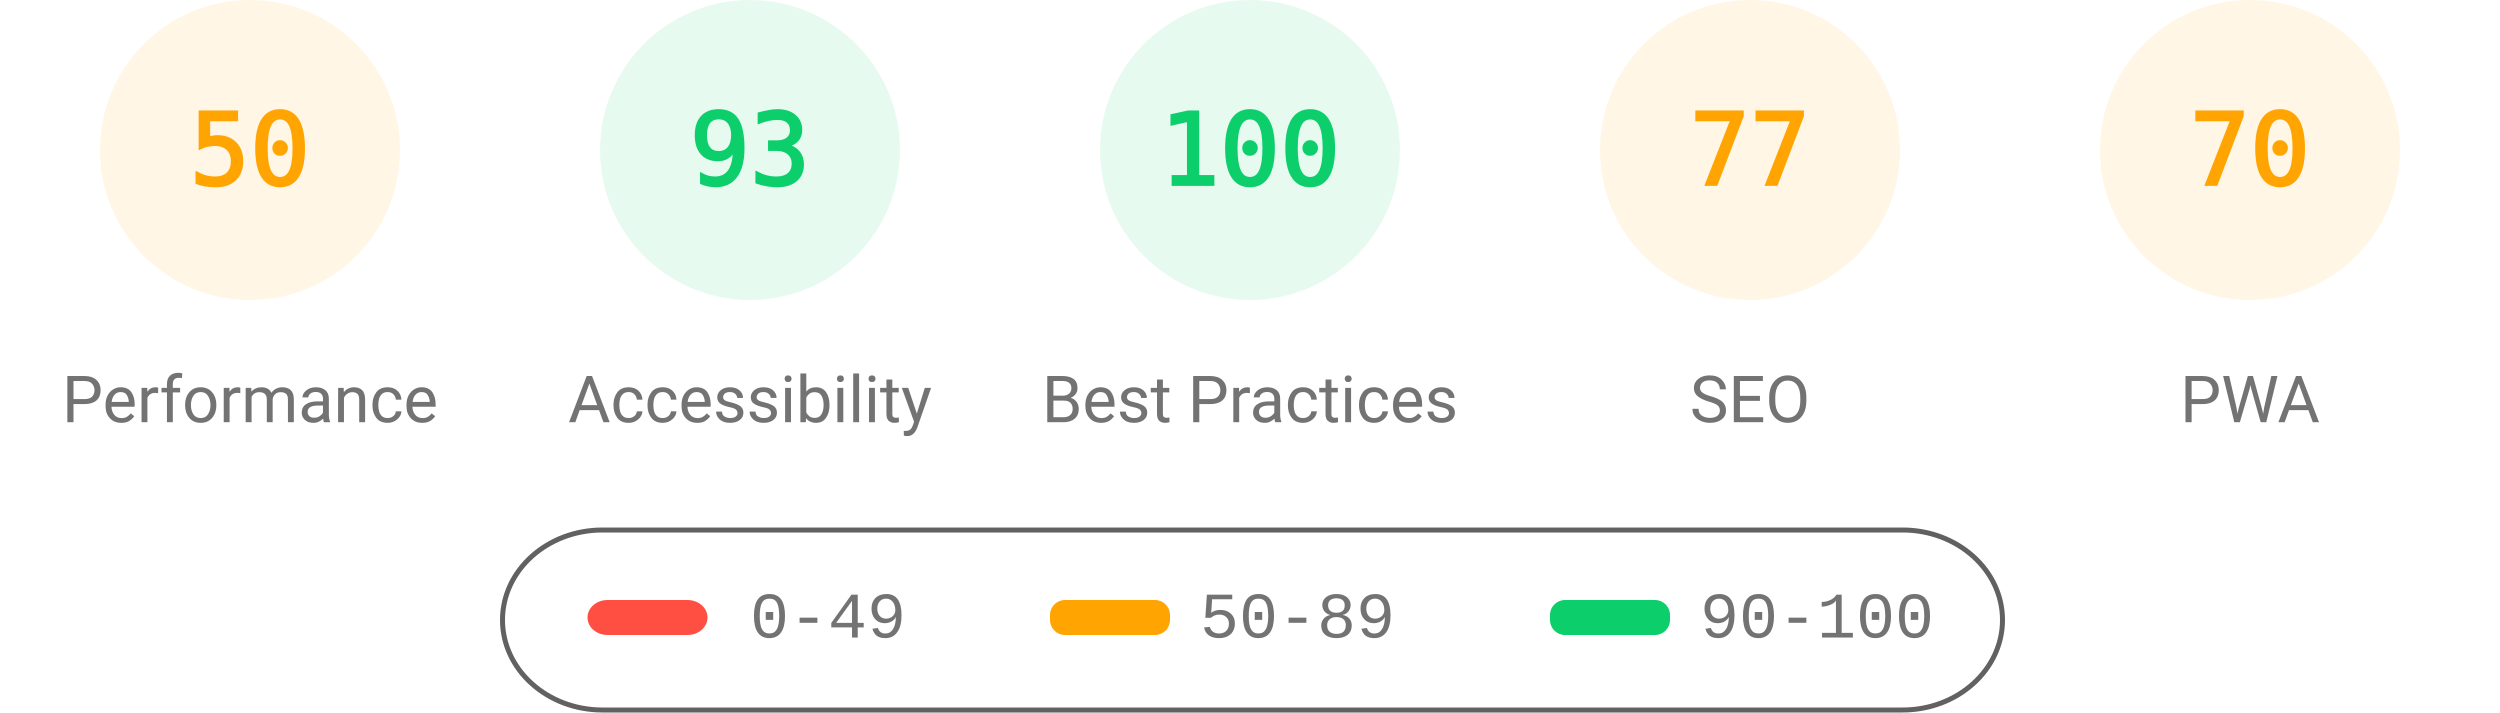
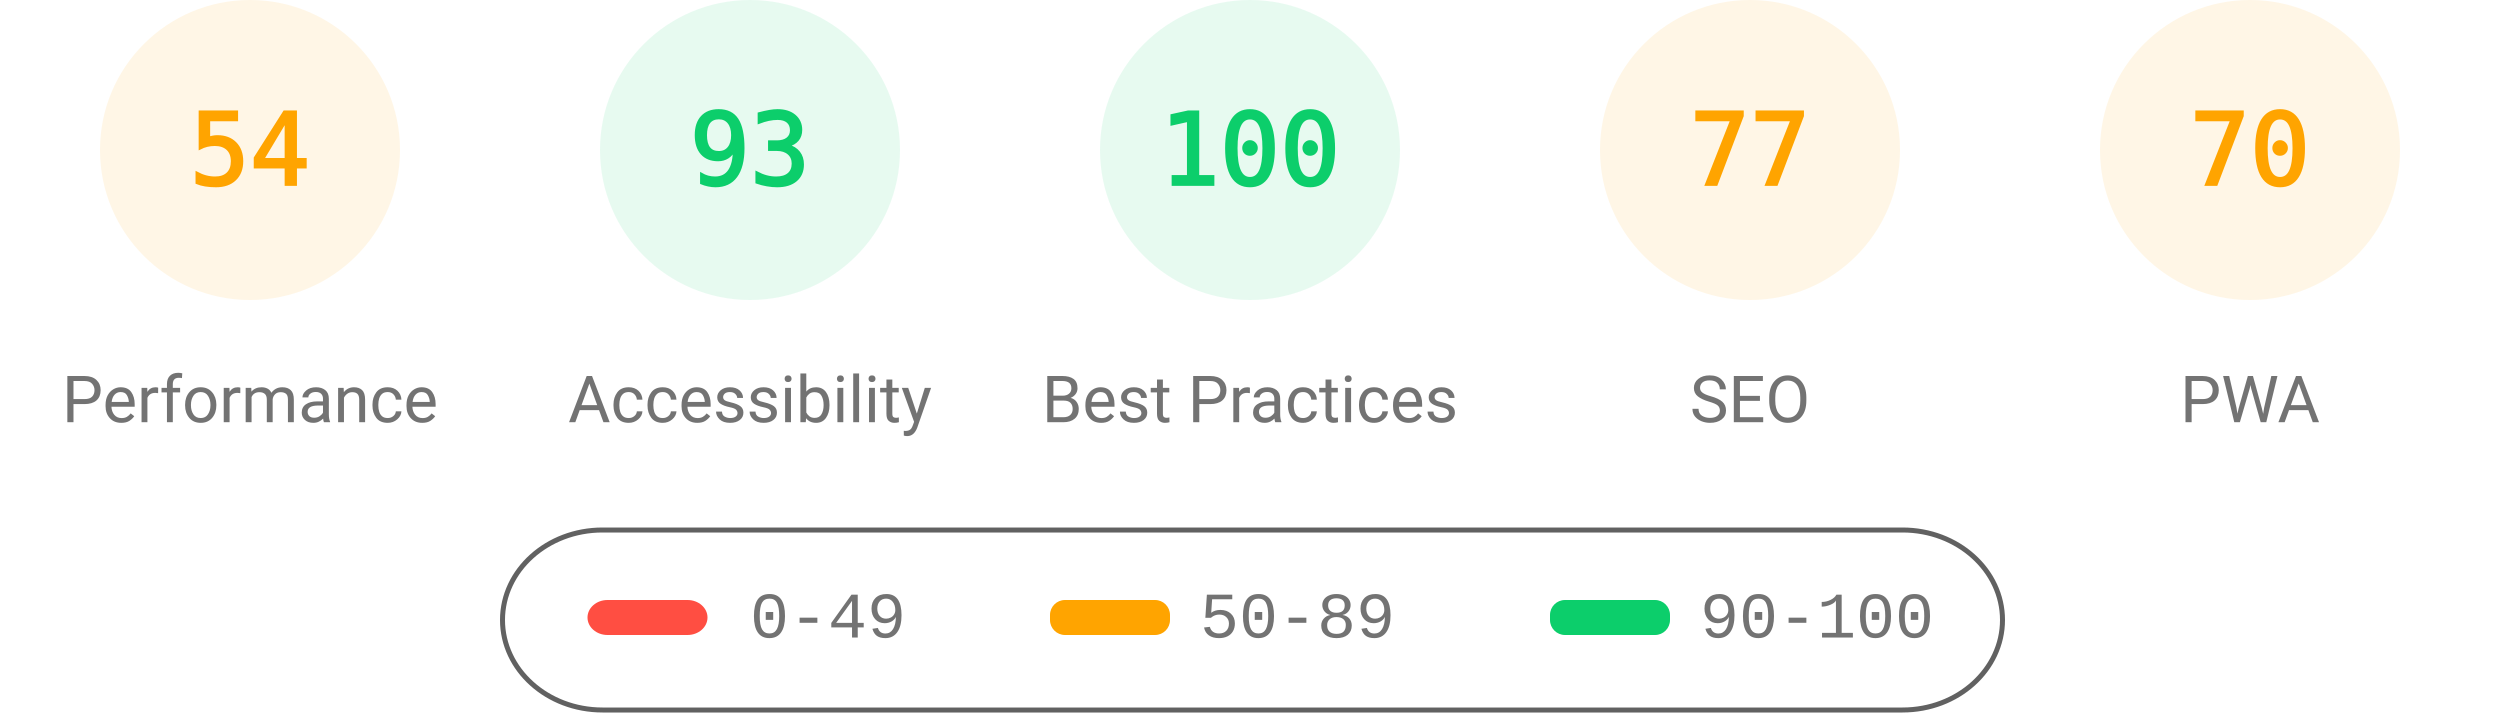
<svg xmlns="http://www.w3.org/2000/svg" fill="none" width="1000" height="285">
  <style>.gauge-base{opacity:.1}.gauge-arc{fill:none;animation-delay:250ms;stroke-linecap:round;transform:rotate(-90deg);transform-origin:100px 60px;animation:load-gauge 1s ease forwards}.guage-text{font-size:40px;font-family:monospace;text-align:center}.guage-red{color:#ff4e42;fill:#ff4e42;stroke:#ff4e42}.guage-orange{color:#ffa400;fill:#ffa400;stroke:#ffa400}.guage-green{color:#0cce6b;fill:#0cce6b;stroke:#0cce6b}.guage-undefined{color:#5c5c5c;fill:#5c5c5c;stroke:#5c5c5c}.guage-title{color:#737373;fill:#737373;stroke:none;font-size:26px;line-height:26px;font-family:Roboto,Halvetica,Arial,sans-serif}@keyframes load-gauge{from{stroke-dasharray:0 352.858}}</style>
  <svg class="guage-div guage-perf guage-orange" viewBox="0 0 200 200" width="200" height="200">
    <circle class="gauge-base" r="56" cx="100" cy="60" stroke-width="8" />
-     <circle class="gauge-arc guage-arc-1" r="56" cx="100" cy="60" stroke-width="8" style="stroke-dasharray:175.929,351.858" />
-     <text class="guage-text" x="100" y="60" alignment-baseline="central" dominant-baseline="central" text-anchor="middle">50</text>
+     <circle class="gauge-arc guage-arc-1" r="56" cx="100" cy="60" stroke-width="8" style="stroke-dasharray:190.003,351.858" />
+     <text class="guage-text" x="100" y="60" alignment-baseline="central" dominant-baseline="central" text-anchor="middle">54</text>
    <text class="guage-title" x="100" y="160" alignment-baseline="central" dominant-baseline="central" text-anchor="middle">Performance</text>
  </svg>
  <svg class="guage-div guage-acc guage-green" viewBox="0 0 200 200" width="200" height="200" x="200">
    <circle class="gauge-base" r="56" cx="100" cy="60" stroke-width="8" />
    <circle class="gauge-arc guage-arc-2" r="56" cx="100" cy="60" stroke-width="8" style="stroke-dasharray:327.228,351.858" />
    <text class="guage-text" x="100" y="60" alignment-baseline="central" dominant-baseline="central" text-anchor="middle">93</text>
    <text class="guage-title" x="100" y="160" alignment-baseline="central" dominant-baseline="central" text-anchor="middle">Accessibility</text>
  </svg>
  <svg class="guage-div guage-best guage-green" viewBox="0 0 200 200" width="200" height="200" x="400">
    <circle class="gauge-base" r="56" cx="100" cy="60" stroke-width="8" />
    <circle class="gauge-arc guage-arc-3" r="56" cx="100" cy="60" stroke-width="8" style="stroke-dasharray:351.858,351.858" />
    <text class="guage-text" x="100" y="60" alignment-baseline="central" dominant-baseline="central" text-anchor="middle">100</text>
    <text class="guage-title" x="100" y="160" alignment-baseline="central" dominant-baseline="central" text-anchor="middle">Best Practices</text>
  </svg>
  <svg class="guage-div guage-seo guage-orange" viewBox="0 0 200 200" width="200" height="200" x="600">
    <circle class="gauge-base" r="56" cx="100" cy="60" stroke-width="8" />
    <circle class="gauge-arc guage-arc-4" r="56" cx="100" cy="60" stroke-width="8" style="stroke-dasharray:270.931,351.858" />
    <text class="guage-text" x="100" y="60" alignment-baseline="central" dominant-baseline="central" text-anchor="middle">77</text>
    <text class="guage-title" x="100" y="160" alignment-baseline="central" dominant-baseline="central" text-anchor="middle">SEO</text>
  </svg>
  <svg class="guage-div guage-pwa guage-orange" viewBox="0 0 200 200" width="200" height="200" x="800">
    <circle class="gauge-base" r="56" cx="100" cy="60" stroke-width="8" />
    <circle class="gauge-arc guage-arc-4" r="56" cx="100" cy="60" stroke-width="8" style="stroke-dasharray:246.301,351.858" />
    <text class="guage-text" x="100" y="60" alignment-baseline="central" dominant-baseline="central" text-anchor="middle">70</text>
    <text class="guage-title" x="100" y="160" alignment-baseline="central" dominant-baseline="central" text-anchor="middle">PWA</text>
  </svg>
  <svg width="604" height="76" x="200" y="210">
    <path fill="none" id="canvas_background" d="M-1-1h604v80H-1z" />
    <rect fill-opacity="0" stroke="#616161" stroke-width="2" rx="40" id="svg_2" height="72" width="600" y="2" x="1" fill="#000" />
    <rect stroke="#000" rx="8" id="svg_3" height="14" width="48" y="30" x="35" stroke-opacity="null" stroke-width="0" fill="#ff4e42" />
    <rect stroke="#000" rx="6" id="svg_4" height="14" width="48" y="30" x="220" stroke-opacity="null" stroke-width="0" fill="#ffa400" />
    <rect stroke="#000" rx="6" id="svg_5" height="14" width="48" y="30" x="420" stroke-opacity="null" stroke-width="0" fill="#0cce6b" />
    <text xml:space="preserve" text-anchor="start" font-family="'Courier New', Courier, monospace" font-size="26" id="svg_6" y="45" x="100" stroke-opacity="null" stroke-width="0" stroke="#000" fill="#737373">0-49</text>
    <text xml:space="preserve" text-anchor="start" font-family="'Courier New', Courier, monospace" font-size="26" id="svg_7" y="45" x="280" stroke-opacity="null" stroke-width="0" stroke="#000" fill="#737373">50-89</text>
    <text xml:space="preserve" text-anchor="start" font-family="'Courier New', Courier, monospace" font-size="26" id="svg_8" y="45" x="480" stroke-opacity="null" stroke-width="0" stroke="#000" fill="#737373">90-100</text>
  </svg>
</svg>
